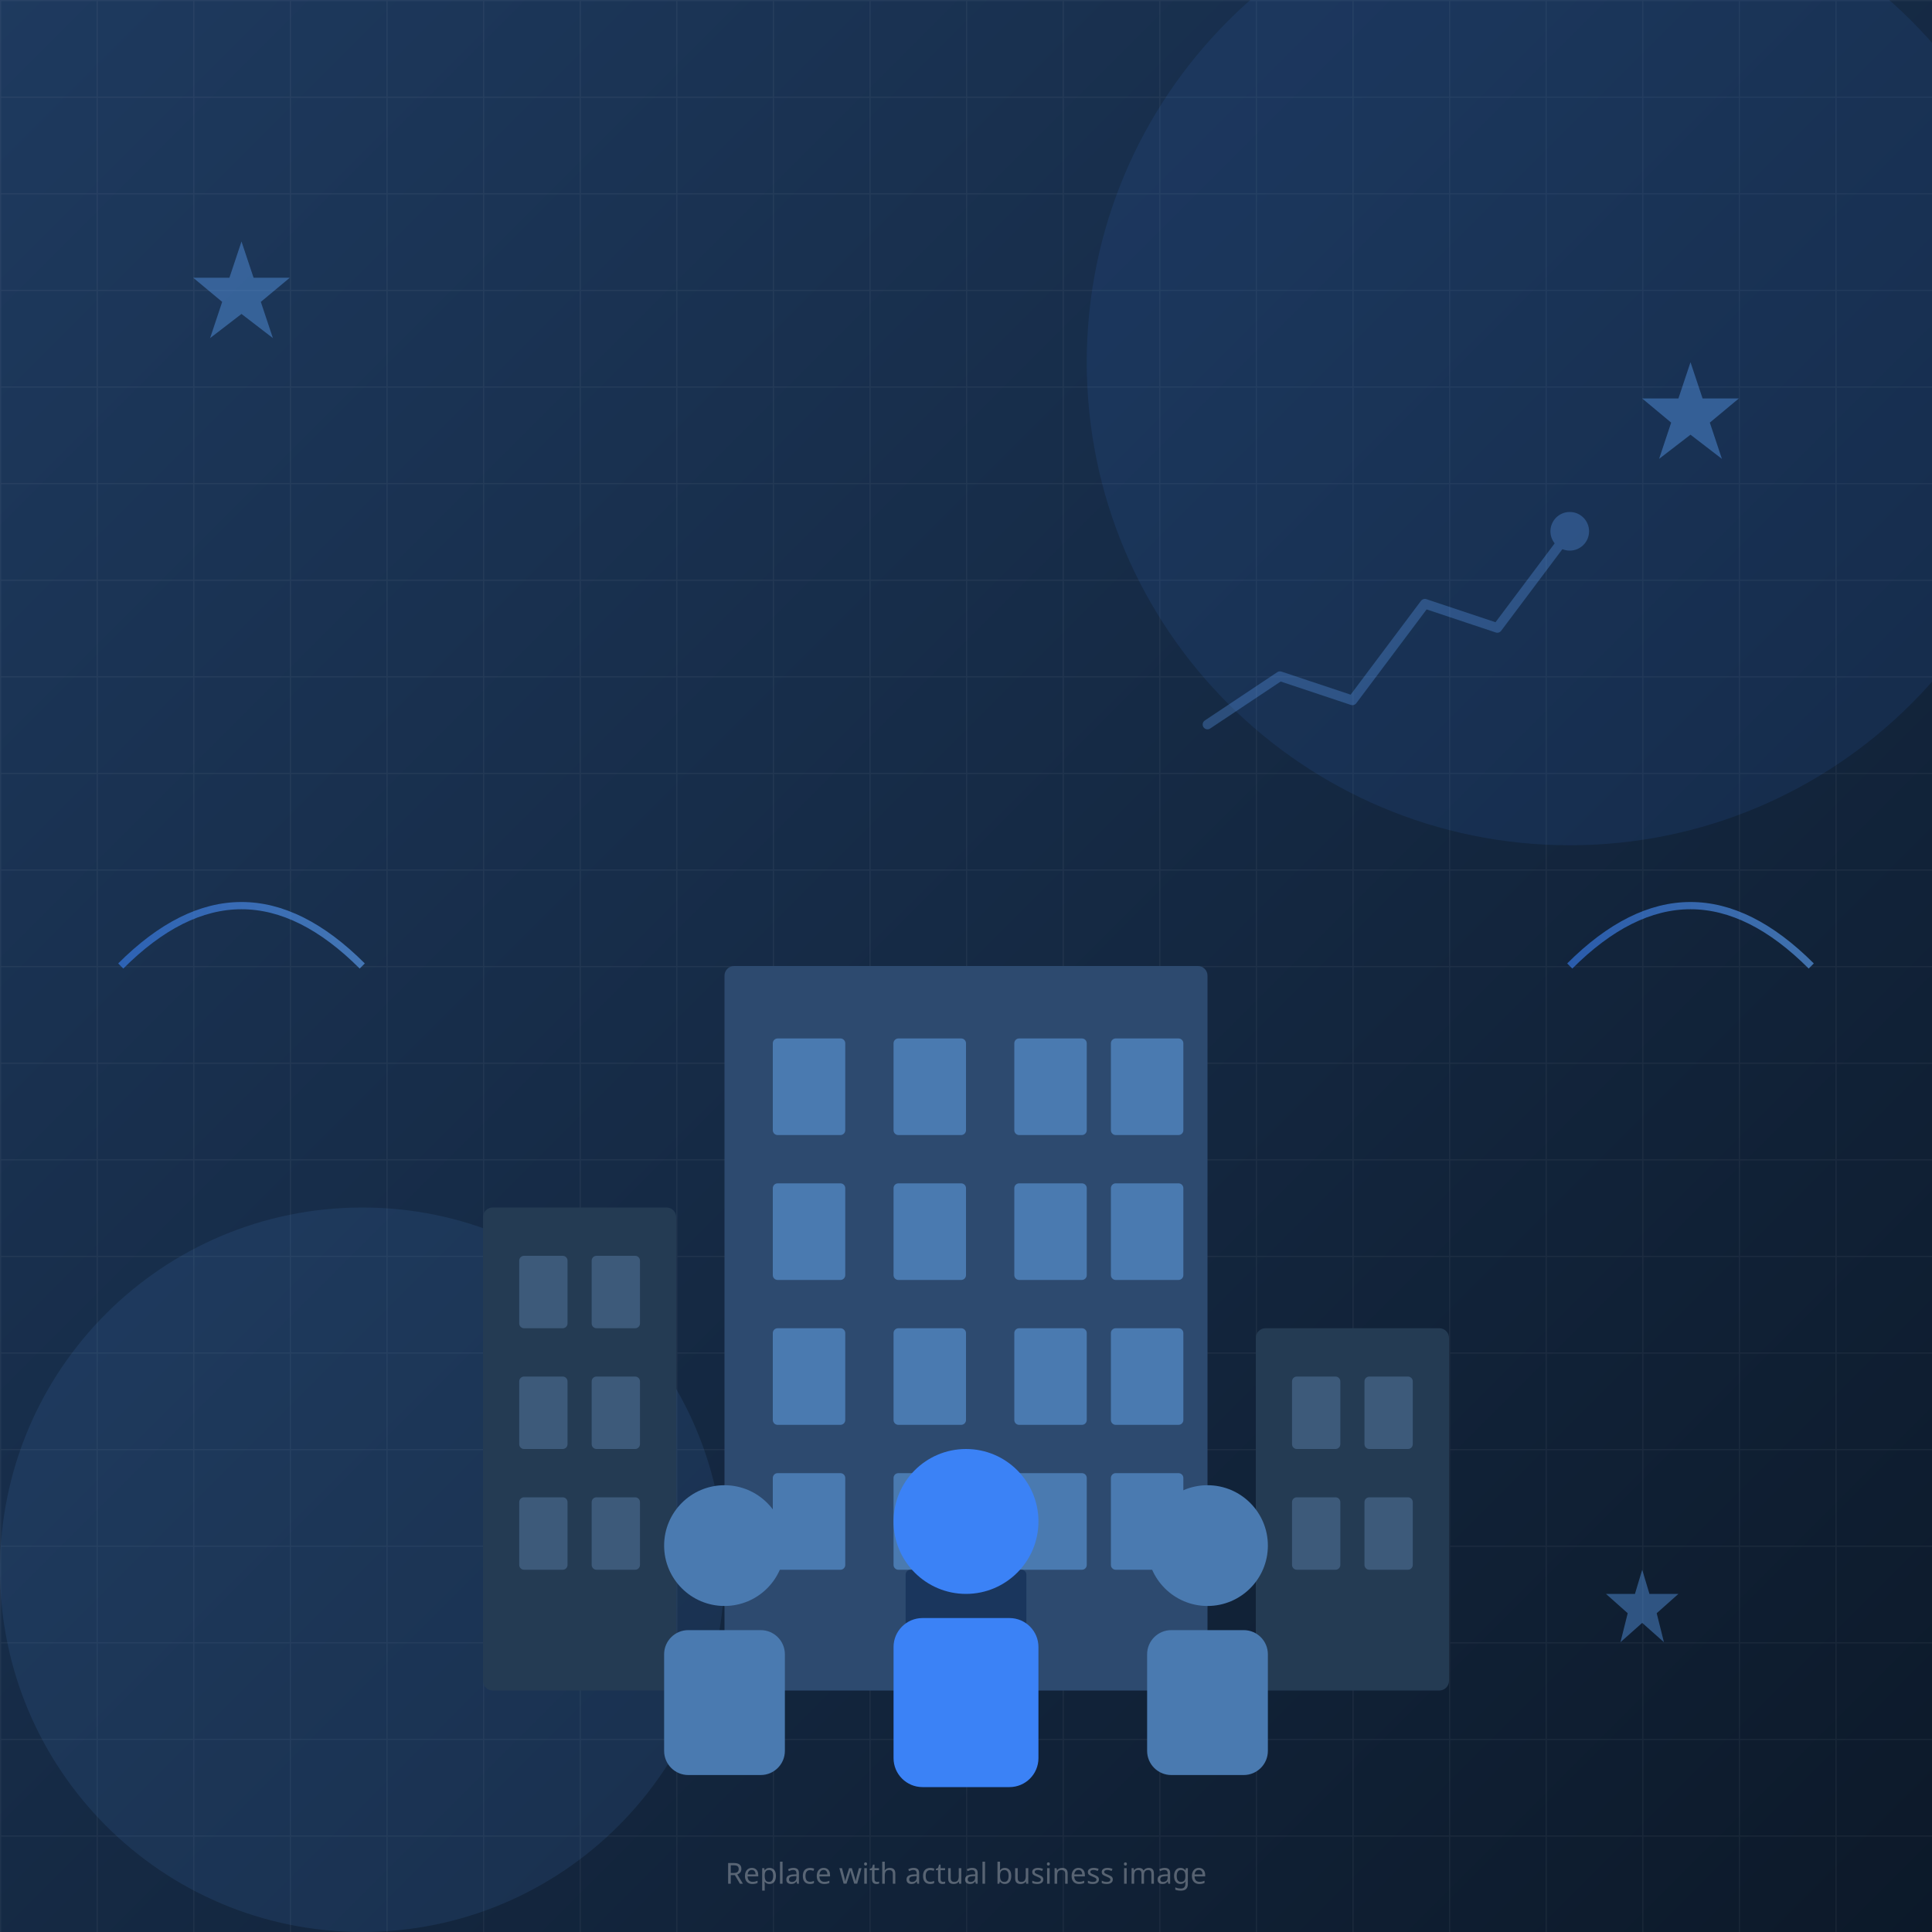
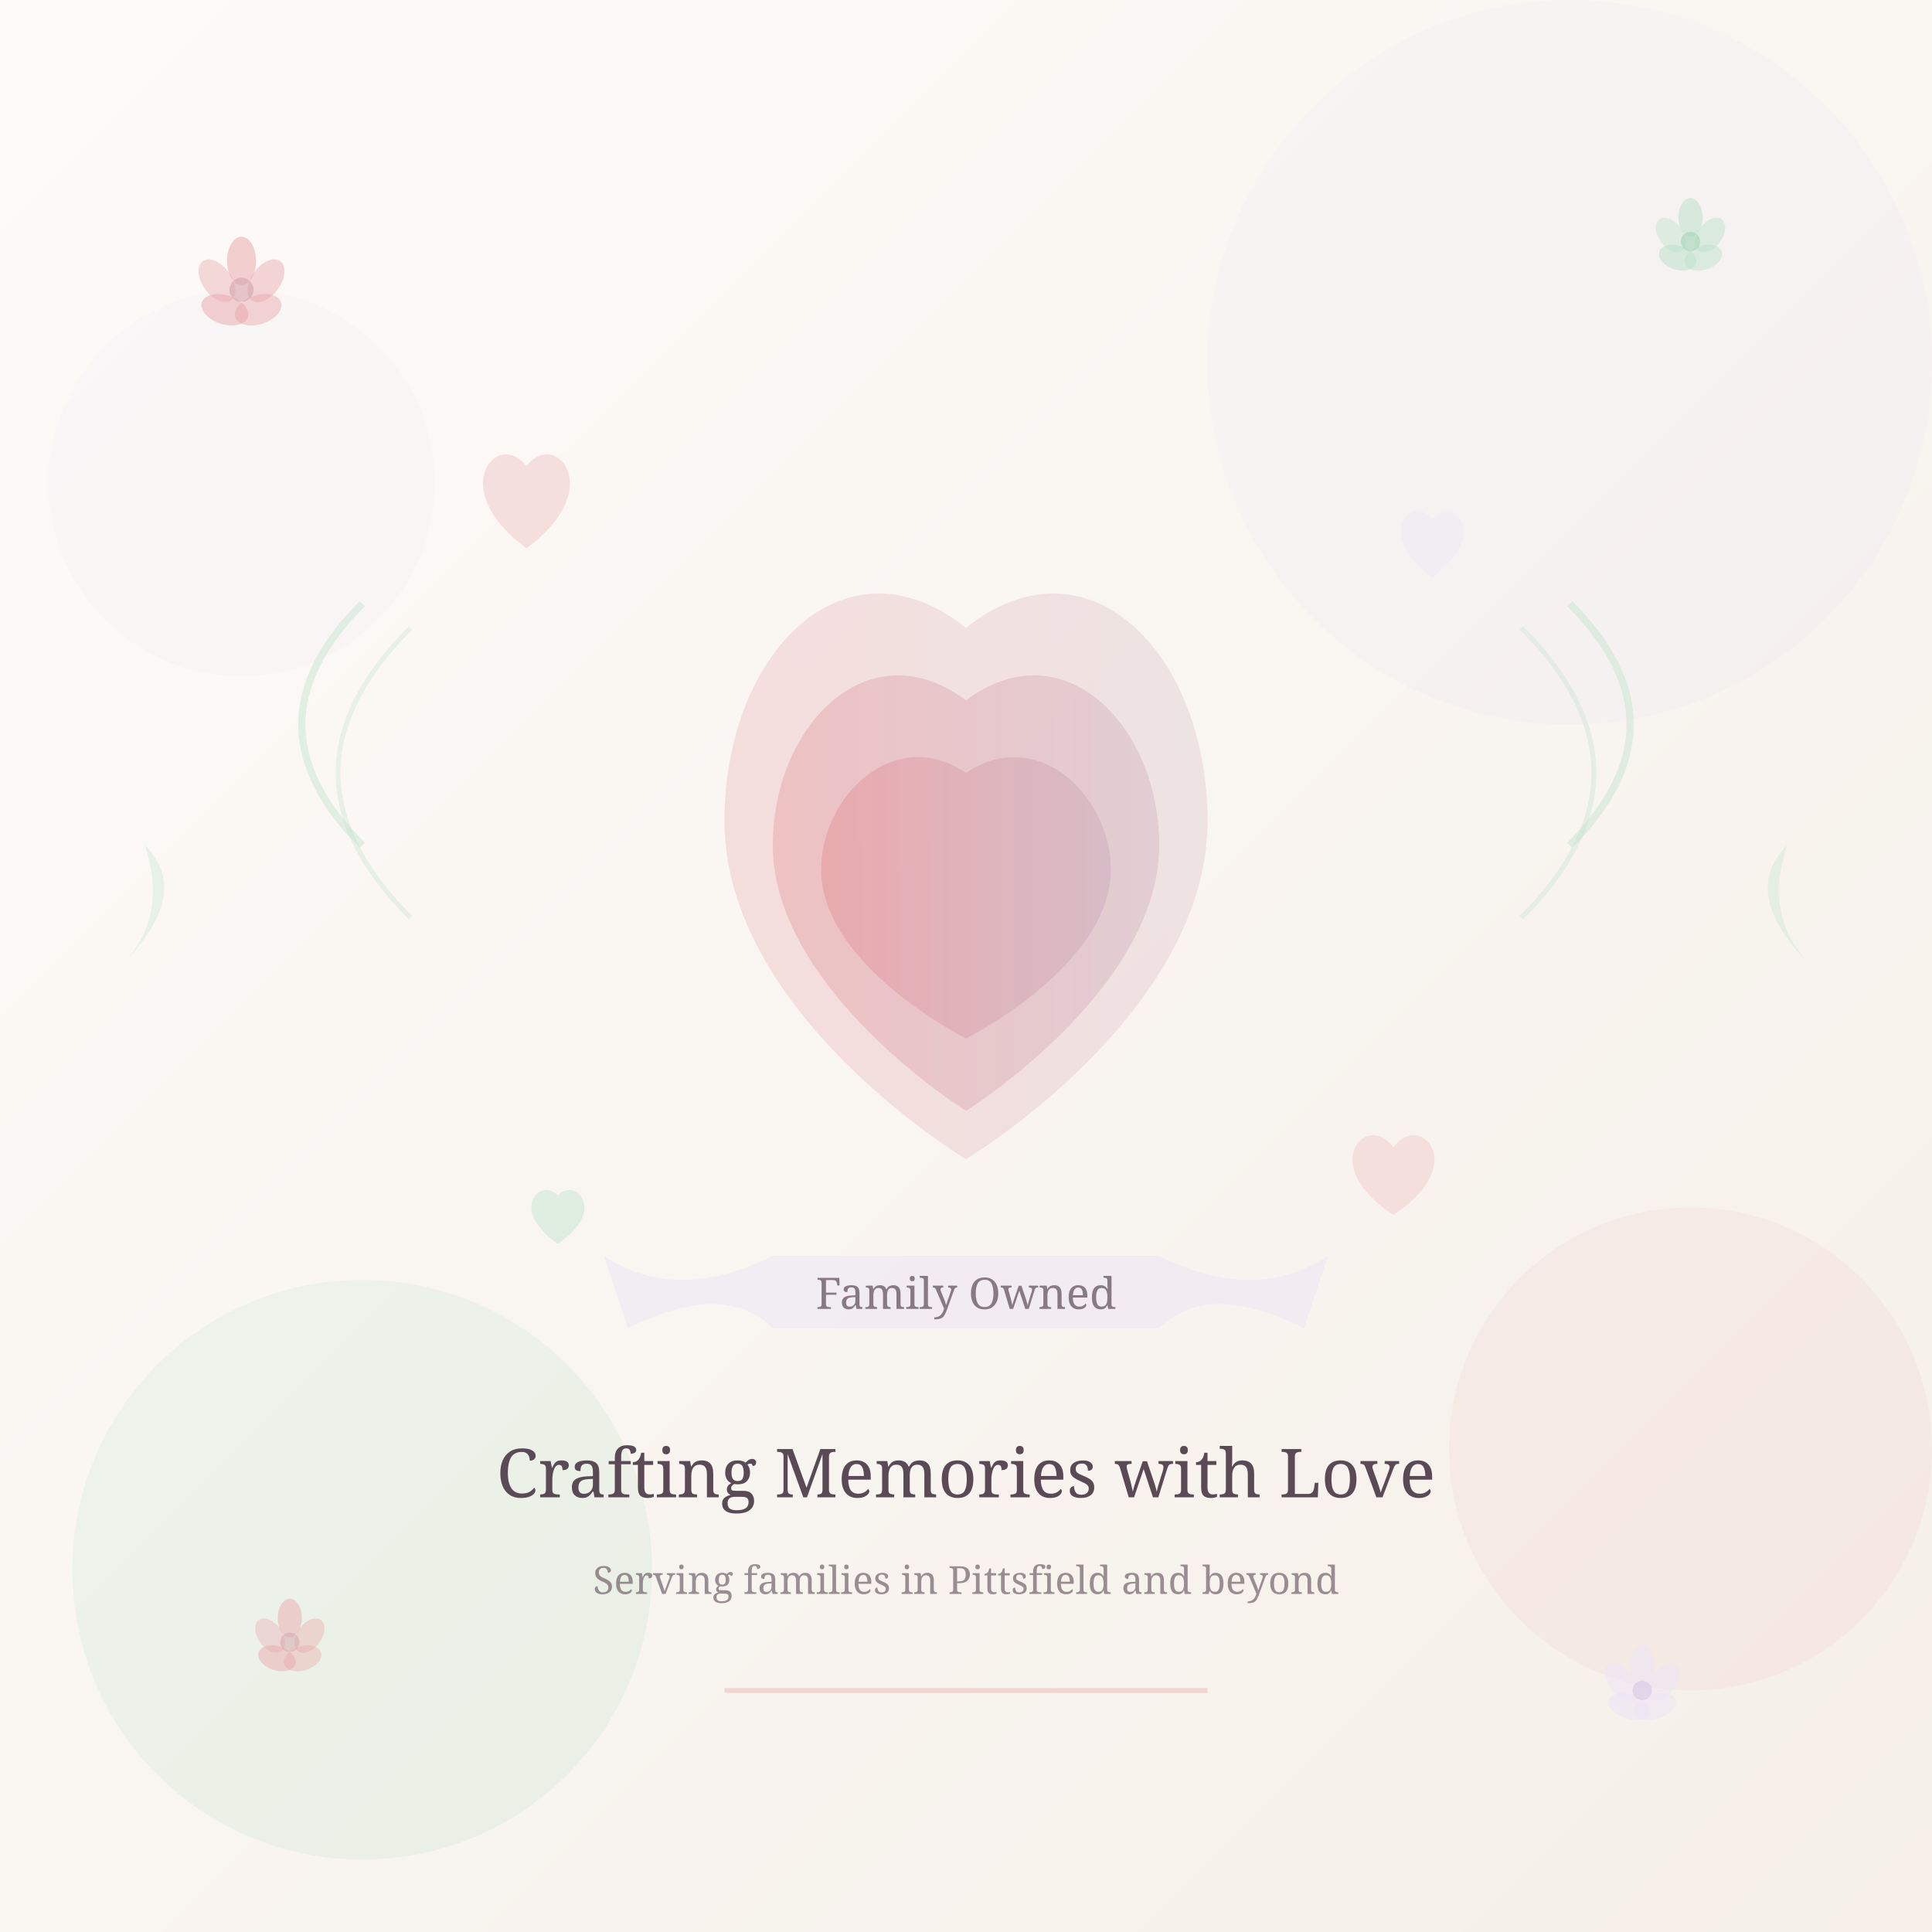
<svg xmlns="http://www.w3.org/2000/svg" viewBox="0 0 800 800" width="800" height="800">
  <defs>
    <linearGradient id="bgGrad" x1="0%" y1="0%" x2="100%" y2="100%">
-       <stop offset="0%" style="stop-color:#1e3a5f;stop-opacity:1" />
-       <stop offset="100%" style="stop-color:#0c1929;stop-opacity:1" />
+       <stop offset="0%" style="stop-color:#fdfbf9;stop-opacity:1" />
+       <stop offset="100%" style="stop-color:#f5efe8;stop-opacity:1" />
    </linearGradient>
    <linearGradient id="accentGrad" x1="0%" y1="0%" x2="100%" y2="0%">
-       <stop offset="0%" style="stop-color:#3b82f6;stop-opacity:1" />
-       <stop offset="100%" style="stop-color:#60a5fa;stop-opacity:1" />
+       <stop offset="0%" style="stop-color:#e8a4a8;stop-opacity:1" />
+       <stop offset="100%" style="stop-color:#d4b8c4;stop-opacity:1" />
    </linearGradient>
-     <pattern id="gridPattern" width="40" height="40" patternUnits="userSpaceOnUse">
-       <path d="M 40 0 L 0 0 0 40" fill="none" stroke="rgba(255,255,255,0.05)" stroke-width="1" />
-     </pattern>
  </defs>
  <rect width="800" height="800" fill="url(#bgGrad)" />
-   <rect width="800" height="800" fill="url(#gridPattern)" />
-   <g opacity="0.1">
-     <circle cx="650" cy="150" r="200" fill="#3b82f6" />
-     <circle cx="150" cy="650" r="150" fill="#60a5fa" />
+   <circle cx="650" cy="150" r="150" fill="#ece4f5" opacity="0.2" />
+   <circle cx="150" cy="650" r="120" fill="#b8e0c8" opacity="0.2" />
+   <circle cx="700" cy="600" r="100" fill="#e8a4a8" opacity="0.1" />
+   <circle cx="100" cy="200" r="80" fill="#ece4f5" opacity="0.15" />
+   <g transform="translate(100, 120)">
+     <ellipse cx="0" cy="-12" rx="6" ry="10" fill="#e8a4a8" opacity="0.5" />
+     <ellipse cx="10" cy="-4" rx="6" ry="10" fill="#e8a4a8" opacity="0.45" transform="rotate(72)" />
+     <ellipse cx="6" cy="9" rx="6" ry="10" fill="#e8a4a8" opacity="0.4" transform="rotate(144)" />
+     <ellipse cx="-6" cy="9" rx="6" ry="10" fill="#e8a4a8" opacity="0.45" transform="rotate(216)" />
+     <ellipse cx="-10" cy="-4" rx="6" ry="10" fill="#e8a4a8" opacity="0.5" transform="rotate(288)" />
+     <circle cx="0" cy="0" r="5" fill="#d4a4a8" opacity="0.6" />
  </g>
-   <g transform="translate(200, 250)">
-     <rect x="100" y="150" width="200" height="300" fill="#2d4a6f" rx="4" />
-     <g fill="#4a7ab0">
-       <rect x="120" y="180" width="30" height="40" rx="2" />
-       <rect x="170" y="180" width="30" height="40" rx="2" />
-       <rect x="220" y="180" width="30" height="40" rx="2" />
-       <rect x="260" y="180" width="30" height="40" rx="2" />
-       <rect x="120" y="240" width="30" height="40" rx="2" />
-       <rect x="170" y="240" width="30" height="40" rx="2" />
-       <rect x="220" y="240" width="30" height="40" rx="2" />
-       <rect x="260" y="240" width="30" height="40" rx="2" />
-       <rect x="120" y="300" width="30" height="40" rx="2" />
-       <rect x="170" y="300" width="30" height="40" rx="2" />
-       <rect x="220" y="300" width="30" height="40" rx="2" />
-       <rect x="260" y="300" width="30" height="40" rx="2" />
-       <rect x="120" y="360" width="30" height="40" rx="2" />
-       <rect x="170" y="360" width="30" height="40" rx="2" />
-       <rect x="220" y="360" width="30" height="40" rx="2" />
-       <rect x="260" y="360" width="30" height="40" rx="2" />
-     </g>
-     <rect x="175" y="400" width="50" height="50" fill="#1a365d" rx="2" />
-     <rect x="0" y="250" width="80" height="200" fill="#243b53" rx="4" />
-     <g fill="#3d5a7a">
-       <rect x="15" y="270" width="20" height="30" rx="2" />
-       <rect x="45" y="270" width="20" height="30" rx="2" />
-       <rect x="15" y="320" width="20" height="30" rx="2" />
-       <rect x="45" y="320" width="20" height="30" rx="2" />
-       <rect x="15" y="370" width="20" height="30" rx="2" />
-       <rect x="45" y="370" width="20" height="30" rx="2" />
-     </g>
-     <rect x="320" y="300" width="80" height="150" fill="#243b53" rx="4" />
-     <g fill="#3d5a7a">
-       <rect x="335" y="320" width="20" height="30" rx="2" />
-       <rect x="365" y="320" width="20" height="30" rx="2" />
-       <rect x="335" y="370" width="20" height="30" rx="2" />
-       <rect x="365" y="370" width="20" height="30" rx="2" />
-     </g>
+   <g transform="translate(700, 100)">
+     <ellipse cx="0" cy="-10" rx="5" ry="8" fill="#b8e0c8" opacity="0.5" />
+     <ellipse cx="8" cy="-3" rx="5" ry="8" fill="#b8e0c8" opacity="0.45" transform="rotate(72)" />
+     <ellipse cx="5" cy="7" rx="5" ry="8" fill="#b8e0c8" opacity="0.4" transform="rotate(144)" />
+     <ellipse cx="-5" cy="7" rx="5" ry="8" fill="#b8e0c8" opacity="0.45" transform="rotate(216)" />
+     <ellipse cx="-8" cy="-3" rx="5" ry="8" fill="#b8e0c8" opacity="0.5" transform="rotate(288)" />
+     <circle cx="0" cy="0" r="4" fill="#a0d4b4" opacity="0.6" />
  </g>
-   <g transform="translate(250, 620)">
-     <circle cx="50" cy="20" r="25" fill="#4a7ab0" />
-     <rect x="25" y="55" width="50" height="60" rx="10" fill="#4a7ab0" />
-     <circle cx="150" cy="10" r="30" fill="#3b82f6" />
-     <rect x="120" y="50" width="60" height="70" rx="12" fill="#3b82f6" />
-     <circle cx="250" cy="20" r="25" fill="#4a7ab0" />
-     <rect x="225" y="55" width="50" height="60" rx="10" fill="#4a7ab0" />
+   <g transform="translate(680, 700)">
+     <ellipse cx="0" cy="-10" rx="5" ry="9" fill="#ece4f5" opacity="0.6" />
+     <ellipse cx="8" cy="-3" rx="5" ry="9" fill="#ece4f5" opacity="0.55" transform="rotate(72)" />
+     <ellipse cx="5" cy="8" rx="5" ry="9" fill="#ece4f5" opacity="0.5" transform="rotate(144)" />
+     <ellipse cx="-5" cy="8" rx="5" ry="9" fill="#ece4f5" opacity="0.55" transform="rotate(216)" />
+     <ellipse cx="-8" cy="-3" rx="5" ry="9" fill="#ece4f5" opacity="0.6" transform="rotate(288)" />
+     <circle cx="0" cy="0" r="4" fill="#d8cce8" opacity="0.7" />
  </g>
-   <g stroke="url(#accentGrad)" stroke-width="3" fill="none" opacity="0.6">
-     <path d="M 50 400 Q 100 350 150 400" />
-     <path d="M 650 400 Q 700 350 750 400" />
+   <g transform="translate(120, 680)">
+     <ellipse cx="0" cy="-10" rx="5" ry="8" fill="#e8a4a8" opacity="0.45" />
+     <ellipse cx="8" cy="-3" rx="5" ry="8" fill="#e8a4a8" opacity="0.4" transform="rotate(72)" />
+     <ellipse cx="5" cy="7" rx="5" ry="8" fill="#e8a4a8" opacity="0.35" transform="rotate(144)" />
+     <ellipse cx="-5" cy="7" rx="5" ry="8" fill="#e8a4a8" opacity="0.4" transform="rotate(216)" />
+     <ellipse cx="-8" cy="-3" rx="5" ry="8" fill="#e8a4a8" opacity="0.45" transform="rotate(288)" />
+     <circle cx="0" cy="0" r="4" fill="#d4a4a8" opacity="0.5" />
  </g>
-   <g fill="#60a5fa" opacity="0.4">
-     <polygon points="100,100 105,115 120,115 108,125 113,140 100,130 87,140 92,125 80,115 95,115" />
-     <polygon points="700,150 705,165 720,165 708,175 713,190 700,180 687,190 692,175 680,165 695,165" />
-     <polygon points="680,650 683,660 695,660 686,668 689,680 680,672 671,680 674,668 665,660 677,660" />
+   <g transform="translate(400, 350)">
+     <path d="M0 50 C0 -20 50 -70 100 -30 C150 -70 200 -20 200 50 C200 130 100 190 100 190 C100 190 0 130 0 50" transform="translate(-100, -60)" fill="url(#accentGrad)" opacity="0.3" />
+     <path d="M0 40 C0 -10 40 -50 80 -20 C120 -50 160 -10 160 40 C160 100 80 150 80 150 C80 150 0 100 0 40" transform="translate(-80, -40)" fill="url(#accentGrad)" opacity="0.5" />
+     <path d="M0 30 C0 0 30 -30 60 -10 C90 -30 120 0 120 30 C120 70 60 100 60 100 C60 100 0 70 0 30" transform="translate(-60, -20)" fill="url(#accentGrad)" opacity="0.8" />
  </g>
-   <g transform="translate(500, 200)" opacity="0.3">
-     <polyline points="0,100 30,80 60,90 90,50 120,60 150,20" stroke="#60a5fa" stroke-width="4" fill="none" stroke-linecap="round" stroke-linejoin="round" />
-     <circle cx="150" cy="20" r="8" fill="#60a5fa" />
+   <path d="M150 350 Q100 300 150 250" stroke="#b8e0c8" stroke-width="3" fill="none" opacity="0.4" />
+   <path d="M170 380 Q110 320 170 260" stroke="#b8e0c8" stroke-width="2" fill="none" opacity="0.3" />
+   <path d="M650 350 Q700 300 650 250" stroke="#b8e0c8" stroke-width="3" fill="none" opacity="0.4" />
+   <path d="M630 380 Q690 320 630 260" stroke="#b8e0c8" stroke-width="2" fill="none" opacity="0.3" />
+   <path d="M200 200 C200 190 210 183 218 193 C226 183 236 190 236 200 C236 215 218 227 218 227 C218 227 200 215 200 200" fill="#e8a4a8" opacity="0.3" />
+   <path d="M580 220 C580 213 587 208 593 215 C599 208 606 213 606 220 C606 230 593 239 593 239 C593 239 580 230 580 220" fill="#ece4f5" opacity="0.4" />
+   <path d="M220 500 C220 494 226 490 231 495 C236 490 242 494 242 500 C242 508 231 515 231 515 C231 515 220 508 220 500" fill="#b8e0c8" opacity="0.4" />
+   <path d="M560 480 C560 472 569 465 577 475 C585 465 594 472 594 480 C594 493 577 503 577 503 C577 503 560 493 560 480" fill="#e8a4a8" opacity="0.25" />
+   <g transform="translate(400, 520)">
+     <path d="M-150 0 Q-120 20 -80 0 L80 0 Q120 20 150 0 L140 30 Q100 10 80 30 L-80 30 Q-100 10 -140 30 Z" fill="#ece4f5" opacity="0.5" />
+     <text x="0" y="22" font-family="Georgia, serif" font-size="18" fill="#5a4a55" text-anchor="middle" opacity="0.7">Family Owned</text>
  </g>
-   <text x="400" y="780" text-anchor="middle" fill="rgba(255,255,255,0.3)" font-family="system-ui, sans-serif" font-size="12">
-     Replace with actual business image
-   </text>
+   <text x="400" y="620" font-family="Georgia, serif" font-size="28" fill="#5a4a55" text-anchor="middle" font-weight="500">Crafting Memories with Love</text>
+   <text x="400" y="660" font-family="Georgia, serif" font-size="16" fill="#5a4a55" text-anchor="middle" opacity="0.6">Serving families in Pittsfield and beyond</text>
+   <line x1="300" y1="700" x2="500" y2="700" stroke="#e8a4a8" stroke-width="2" opacity="0.4" />
+   <g fill="#b8e0c8" opacity="0.3">
+     <path d="M50 400 Q70 380 60 350 Q80 370 50 400" />
+     <path d="M750 400 Q730 380 740 350 Q720 370 750 400" />
+   </g>
</svg>
